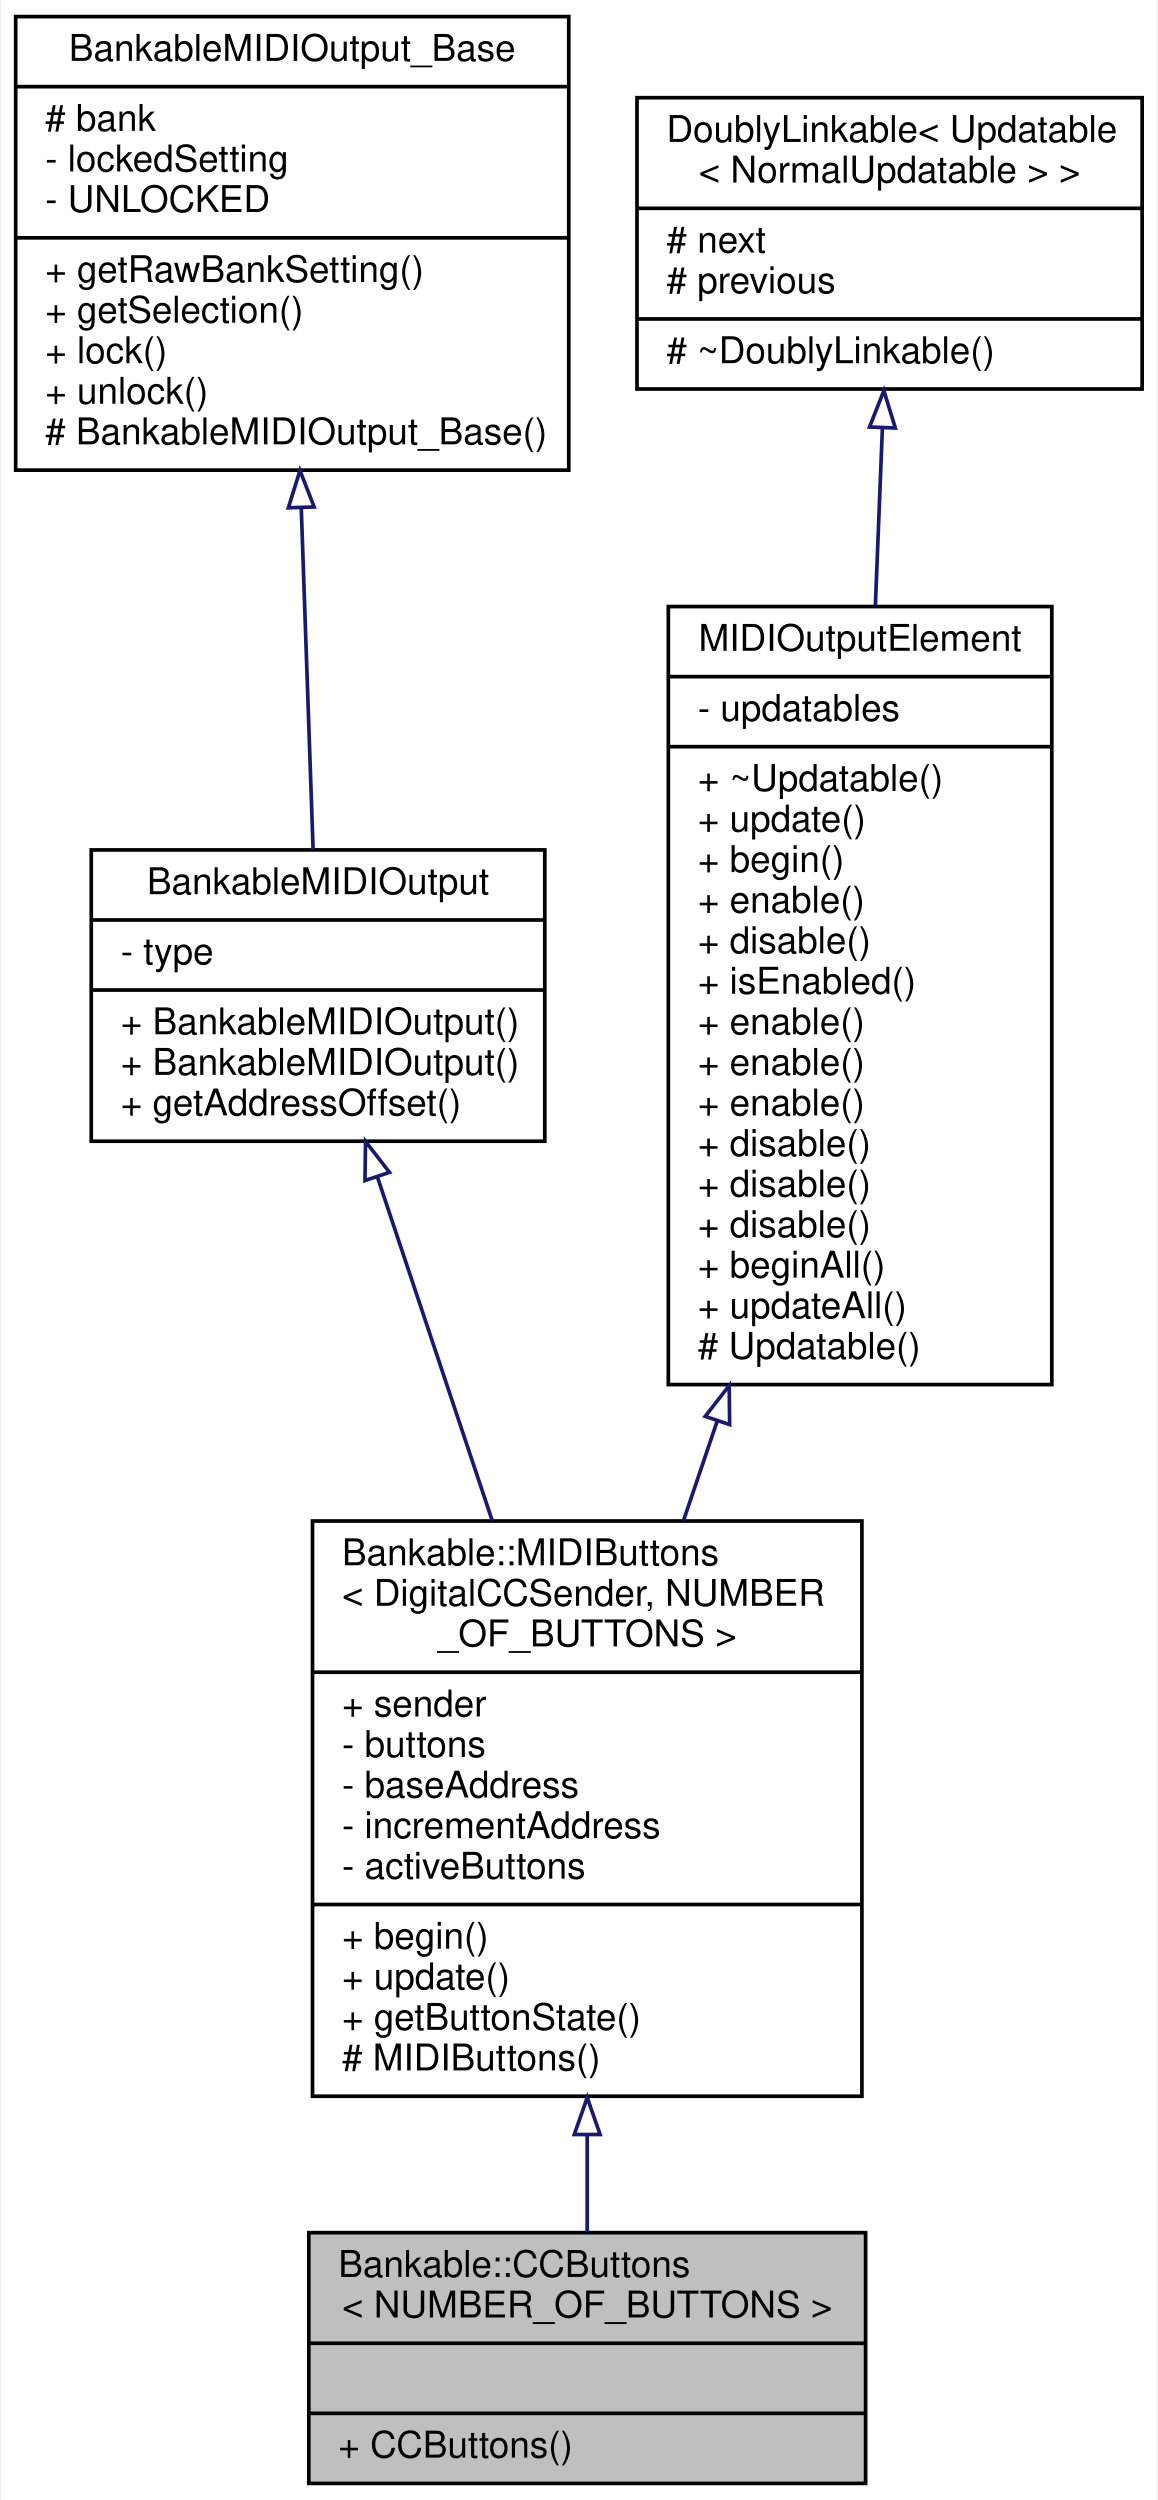
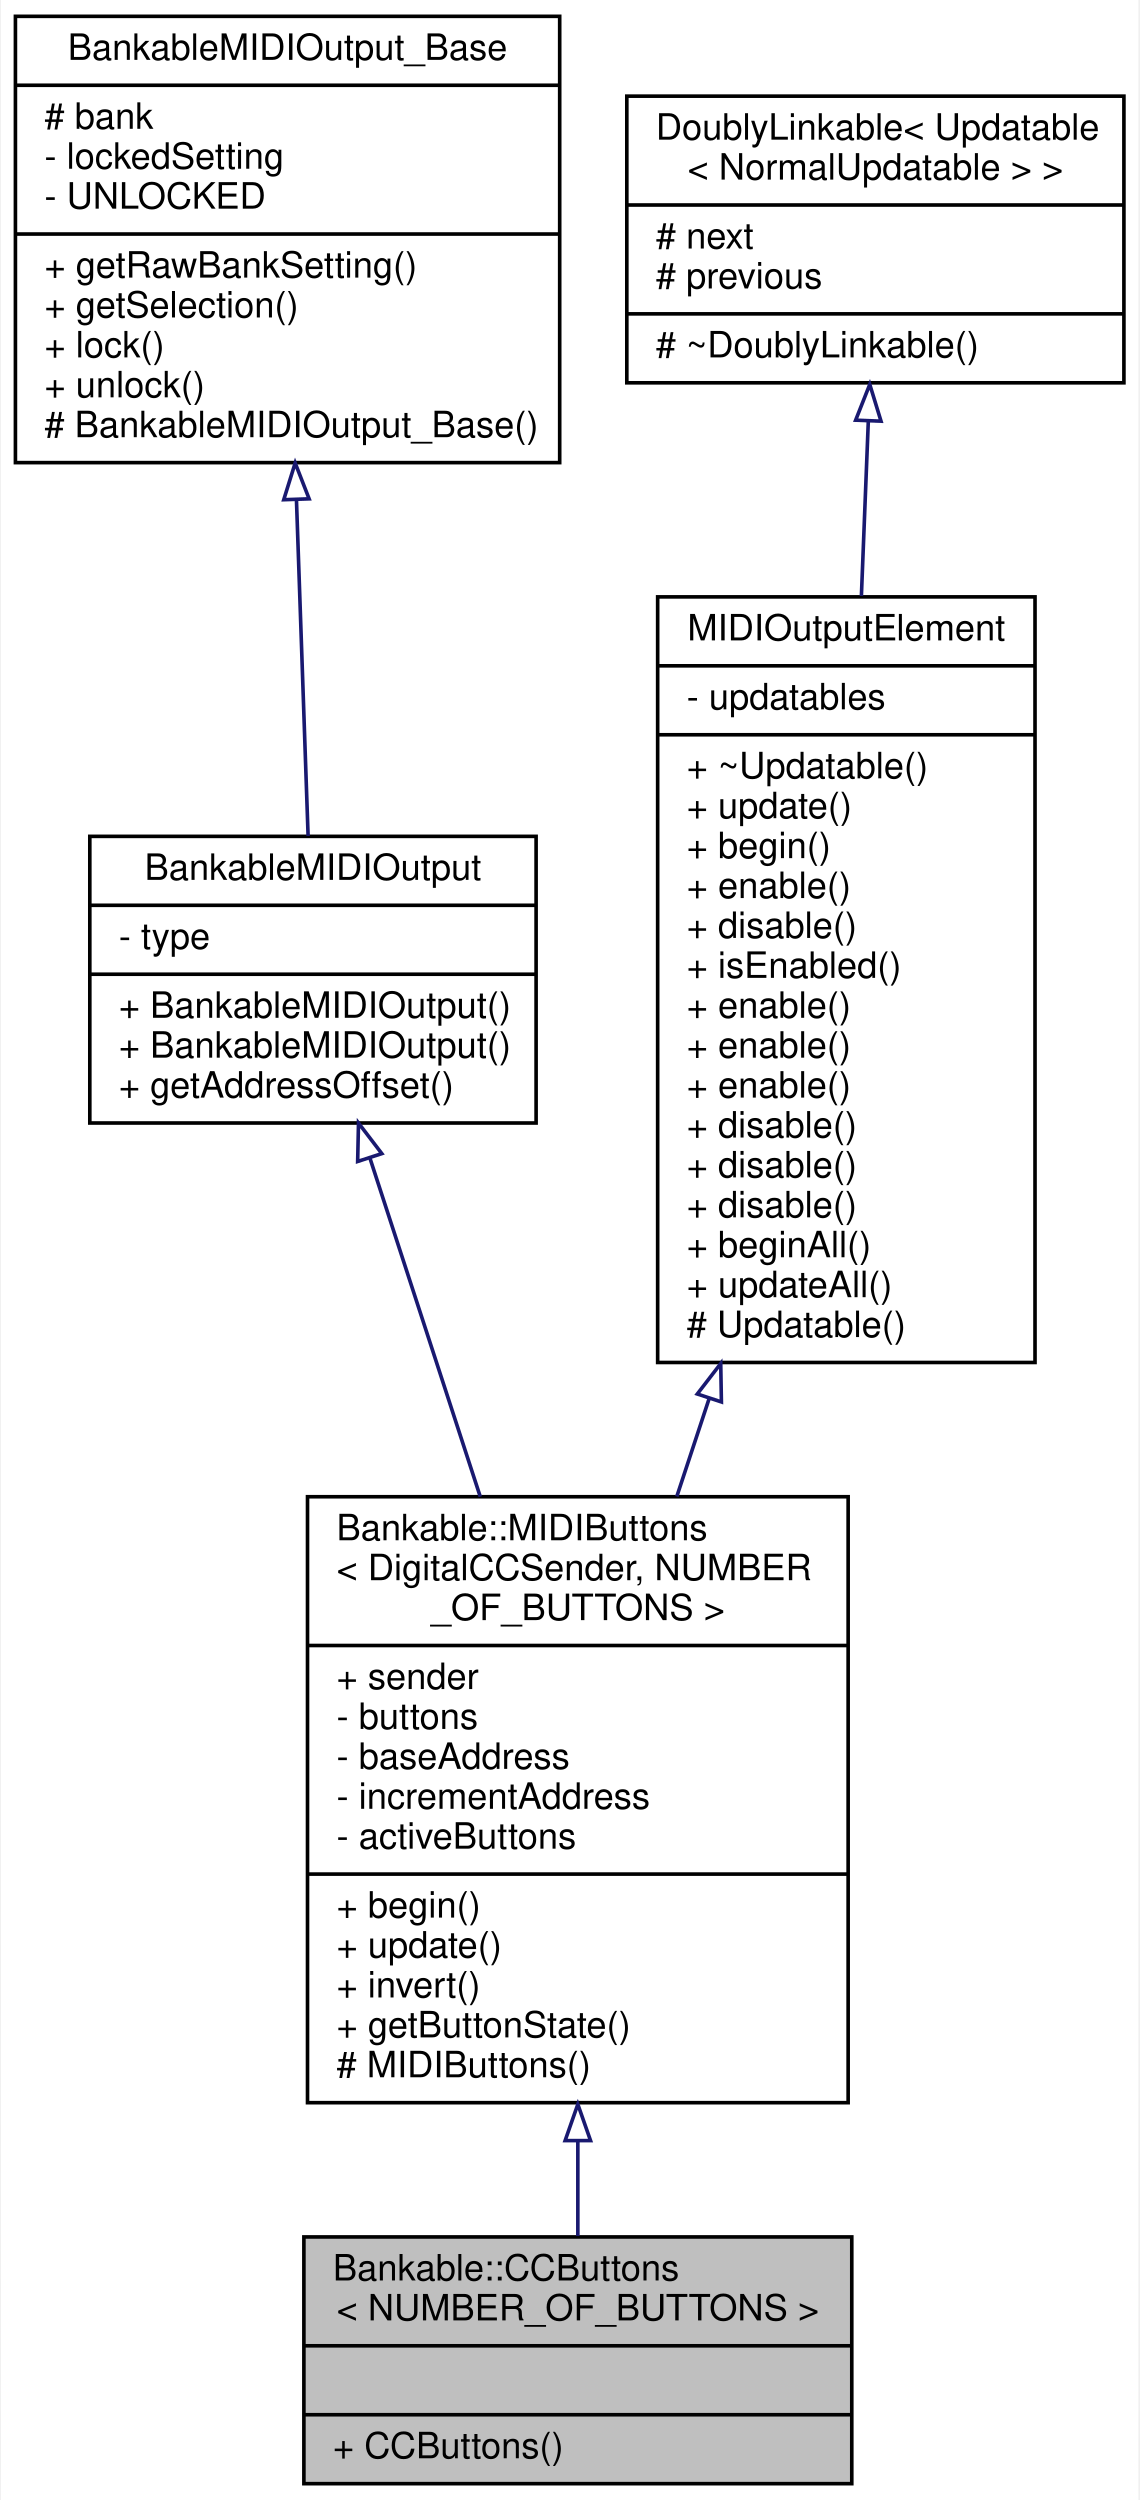
- <svg xmlns="http://www.w3.org/2000/svg" xmlns:xlink="http://www.w3.org/1999/xlink" width="314pt" height="678pt" viewBox="0.00 0.00 313.50 678.00">
-   <g id="graph0" class="graph" transform="scale(1 1) rotate(0) translate(4 674)">
-     <polygon fill="white" stroke="none" points="-4,4 -4,-674 309.5,-674 309.5,4 -4,4" />
+ <svg xmlns="http://www.w3.org/2000/svg" xmlns:xlink="http://www.w3.org/1999/xlink" width="314pt" height="689pt" viewBox="0.00 0.00 313.50 689.00">
+   <g id="graph0" class="graph" transform="scale(1 1) rotate(0) translate(4 685)">
+     <polygon fill="white" stroke="none" points="-4,4 -4,-685 309.5,-685 309.5,4 -4,4" />
    <g id="node1" class="node">
      <g id="a_node1">
        <a xlink:title="A class of MIDIOutputElements that read the input of a collection of momentary push buttons or switch...">
          <polygon fill="#bfbfbf" stroke="black" points="79.5,-0.5 79.5,-68.5 230.5,-68.5 230.5,-0.5 79.5,-0.5" />
          <text text-anchor="start" x="87.5" y="-56.5" font-family="Helvetica,sans-Serif" font-size="10.00">Bankable::CCButtons</text>
          <text text-anchor="middle" x="155" y="-45.5" font-family="Helvetica,sans-Serif" font-size="10.00">&lt; NUMBER_OF_BUTTONS &gt;</text>
          <polyline fill="none" stroke="black" points="79.5,-38.5 230.5,-38.5 " />
          <text text-anchor="middle" x="155" y="-26.5" font-family="Helvetica,sans-Serif" font-size="10.00"> </text>
          <polyline fill="none" stroke="black" points="79.5,-19.5 230.5,-19.5 " />
          <text text-anchor="start" x="87.5" y="-7.5" font-family="Helvetica,sans-Serif" font-size="10.00">+ CCButtons()</text>
        </a>
      </g>
    </g>
    <g id="node2" class="node">
      <g id="a_node2">
        <a xlink:href="../../dc/d22/classBankable_1_1MIDIButtons.html" target="_top" xlink:title=" ">
-           <polygon fill="white" stroke="black" points="80.5,-105.5 80.5,-261.5 229.5,-261.5 229.5,-105.5 80.5,-105.5" />
-           <text text-anchor="start" x="88.5" y="-249.5" font-family="Helvetica,sans-Serif" font-size="10.00">Bankable::MIDIButtons</text>
-           <text text-anchor="start" x="88.5" y="-238.5" font-family="Helvetica,sans-Serif" font-size="10.00">&lt; DigitalCCSender, NUMBER</text>
-           <text text-anchor="middle" x="155" y="-227.5" font-family="Helvetica,sans-Serif" font-size="10.00">_OF_BUTTONS &gt;</text>
-           <polyline fill="none" stroke="black" points="80.5,-220.5 229.5,-220.5 " />
-           <text text-anchor="start" x="88.5" y="-208.5" font-family="Helvetica,sans-Serif" font-size="10.00">+ sender</text>
-           <text text-anchor="start" x="88.5" y="-197.5" font-family="Helvetica,sans-Serif" font-size="10.00">- buttons</text>
-           <text text-anchor="start" x="88.5" y="-186.5" font-family="Helvetica,sans-Serif" font-size="10.00">- baseAddress</text>
-           <text text-anchor="start" x="88.5" y="-175.5" font-family="Helvetica,sans-Serif" font-size="10.00">- incrementAddress</text>
-           <text text-anchor="start" x="88.5" y="-164.5" font-family="Helvetica,sans-Serif" font-size="10.00">- activeButtons</text>
-           <polyline fill="none" stroke="black" points="80.5,-157.5 229.5,-157.5 " />
-           <text text-anchor="start" x="88.5" y="-145.5" font-family="Helvetica,sans-Serif" font-size="10.00">+ begin()</text>
-           <text text-anchor="start" x="88.5" y="-134.5" font-family="Helvetica,sans-Serif" font-size="10.00">+ update()</text>
+           <polygon fill="white" stroke="black" points="80.5,-105.5 80.5,-272.5 229.5,-272.5 229.5,-105.5 80.5,-105.5" />
+           <text text-anchor="start" x="88.5" y="-260.5" font-family="Helvetica,sans-Serif" font-size="10.00">Bankable::MIDIButtons</text>
+           <text text-anchor="start" x="88.5" y="-249.5" font-family="Helvetica,sans-Serif" font-size="10.00">&lt; DigitalCCSender, NUMBER</text>
+           <text text-anchor="middle" x="155" y="-238.5" font-family="Helvetica,sans-Serif" font-size="10.00">_OF_BUTTONS &gt;</text>
+           <polyline fill="none" stroke="black" points="80.5,-231.5 229.5,-231.5 " />
+           <text text-anchor="start" x="88.5" y="-219.5" font-family="Helvetica,sans-Serif" font-size="10.00">+ sender</text>
+           <text text-anchor="start" x="88.5" y="-208.5" font-family="Helvetica,sans-Serif" font-size="10.00">- buttons</text>
+           <text text-anchor="start" x="88.5" y="-197.5" font-family="Helvetica,sans-Serif" font-size="10.00">- baseAddress</text>
+           <text text-anchor="start" x="88.5" y="-186.5" font-family="Helvetica,sans-Serif" font-size="10.00">- incrementAddress</text>
+           <text text-anchor="start" x="88.5" y="-175.5" font-family="Helvetica,sans-Serif" font-size="10.00">- activeButtons</text>
+           <polyline fill="none" stroke="black" points="80.5,-168.5 229.5,-168.5 " />
+           <text text-anchor="start" x="88.5" y="-156.5" font-family="Helvetica,sans-Serif" font-size="10.00">+ begin()</text>
+           <text text-anchor="start" x="88.5" y="-145.5" font-family="Helvetica,sans-Serif" font-size="10.00">+ update()</text>
+           <text text-anchor="start" x="88.5" y="-134.5" font-family="Helvetica,sans-Serif" font-size="10.00">+ invert()</text>
          <text text-anchor="start" x="88.5" y="-123.5" font-family="Helvetica,sans-Serif" font-size="10.00">+ getButtonState()</text>
          <text text-anchor="start" x="88.5" y="-112.5" font-family="Helvetica,sans-Serif" font-size="10.00"># MIDIButtons()</text>
        </a>
      </g>
    </g>
    <g id="edge1" class="edge">
-       <path fill="none" stroke="midnightblue" d="M155,-94.937C155,-85.633 155,-76.641 155,-68.588" />
-       <polygon fill="none" stroke="midnightblue" points="151.5,-95.126 155,-105.126 158.5,-95.126 151.5,-95.126" />
+       <path fill="none" stroke="midnightblue" d="M155,-94.895C155,-85.631 155,-76.717 155,-68.737" />
+       <polygon fill="none" stroke="midnightblue" points="151.5,-95.056 155,-105.056 158.5,-95.056 151.5,-95.056" />
    </g>
    <g id="node3" class="node">
      <g id="a_node3">
        <a xlink:href="../../d3/d43/classBankableMIDIOutput.html" target="_top" xlink:title="A base class for all MIDIOutputElements that can be banked.">
-           <polygon fill="white" stroke="black" points="20.5,-364.5 20.5,-443.5 143.5,-443.5 143.5,-364.5 20.5,-364.5" />
-           <text text-anchor="middle" x="82" y="-431.5" font-family="Helvetica,sans-Serif" font-size="10.00">BankableMIDIOutput</text>
-           <polyline fill="none" stroke="black" points="20.5,-424.5 143.5,-424.5 " />
-           <text text-anchor="start" x="28.5" y="-412.5" font-family="Helvetica,sans-Serif" font-size="10.00">- type</text>
-           <polyline fill="none" stroke="black" points="20.5,-405.5 143.5,-405.5 " />
+           <polygon fill="white" stroke="black" points="20.5,-375.5 20.5,-454.5 143.5,-454.5 143.5,-375.5 20.5,-375.5" />
+           <text text-anchor="middle" x="82" y="-442.5" font-family="Helvetica,sans-Serif" font-size="10.00">BankableMIDIOutput</text>
+           <polyline fill="none" stroke="black" points="20.5,-435.5 143.5,-435.5 " />
+           <text text-anchor="start" x="28.5" y="-423.5" font-family="Helvetica,sans-Serif" font-size="10.00">- type</text>
+           <polyline fill="none" stroke="black" points="20.5,-416.5 143.5,-416.5 " />
+           <text text-anchor="start" x="28.5" y="-404.5" font-family="Helvetica,sans-Serif" font-size="10.00">+ BankableMIDIOutput()</text>
          <text text-anchor="start" x="28.5" y="-393.5" font-family="Helvetica,sans-Serif" font-size="10.00">+ BankableMIDIOutput()</text>
-           <text text-anchor="start" x="28.5" y="-382.5" font-family="Helvetica,sans-Serif" font-size="10.00">+ BankableMIDIOutput()</text>
-           <text text-anchor="start" x="28.5" y="-371.5" font-family="Helvetica,sans-Serif" font-size="10.00">+ getAddressOffset()</text>
+           <text text-anchor="start" x="28.5" y="-382.5" font-family="Helvetica,sans-Serif" font-size="10.00">+ getAddressOffset()</text>
        </a>
      </g>
    </g>
    <g id="edge2" class="edge">
-       <path fill="none" stroke="midnightblue" d="M98.126,-354.733C107.255,-327.409 118.885,-292.597 129.247,-261.583" />
-       <polygon fill="none" stroke="midnightblue" points="94.732,-353.846 94.883,-364.44 101.371,-356.064 94.732,-353.846" />
+       <path fill="none" stroke="midnightblue" d="M97.696,-365.836C106.558,-338.643 117.877,-303.913 128.11,-272.512" />
+       <polygon fill="none" stroke="midnightblue" points="94.32,-364.901 94.549,-375.493 100.975,-367.07 94.32,-364.901" />
    </g>
    <g id="node4" class="node">
      <g id="a_node4">
        <a xlink:href="../../d4/d6e/classBankableMIDIOutput__Base.html" target="_top" xlink:title=" ">
-           <polygon fill="white" stroke="black" points="0,-546.5 0,-669.5 150,-669.5 150,-546.5 0,-546.5" />
-           <text text-anchor="middle" x="75" y="-657.5" font-family="Helvetica,sans-Serif" font-size="10.00">BankableMIDIOutput_Base</text>
-           <polyline fill="none" stroke="black" points="0,-650.5 150,-650.5 " />
-           <text text-anchor="start" x="8" y="-638.5" font-family="Helvetica,sans-Serif" font-size="10.00"># bank</text>
-           <text text-anchor="start" x="8" y="-627.5" font-family="Helvetica,sans-Serif" font-size="10.00">- lockedSetting</text>
-           <text text-anchor="start" x="8" y="-616.5" font-family="Helvetica,sans-Serif" font-size="10.00">- UNLOCKED</text>
-           <polyline fill="none" stroke="black" points="0,-609.5 150,-609.5 " />
-           <text text-anchor="start" x="8" y="-597.5" font-family="Helvetica,sans-Serif" font-size="10.00">+ getRawBankSetting()</text>
-           <text text-anchor="start" x="8" y="-586.5" font-family="Helvetica,sans-Serif" font-size="10.00">+ getSelection()</text>
-           <text text-anchor="start" x="8" y="-575.5" font-family="Helvetica,sans-Serif" font-size="10.00">+ lock()</text>
-           <text text-anchor="start" x="8" y="-564.5" font-family="Helvetica,sans-Serif" font-size="10.00">+ unlock()</text>
-           <text text-anchor="start" x="8" y="-553.5" font-family="Helvetica,sans-Serif" font-size="10.00"># BankableMIDIOutput_Base()</text>
+           <polygon fill="white" stroke="black" points="0,-557.5 0,-680.5 150,-680.5 150,-557.5 0,-557.5" />
+           <text text-anchor="middle" x="75" y="-668.5" font-family="Helvetica,sans-Serif" font-size="10.00">BankableMIDIOutput_Base</text>
+           <polyline fill="none" stroke="black" points="0,-661.5 150,-661.5 " />
+           <text text-anchor="start" x="8" y="-649.5" font-family="Helvetica,sans-Serif" font-size="10.00"># bank</text>
+           <text text-anchor="start" x="8" y="-638.5" font-family="Helvetica,sans-Serif" font-size="10.00">- lockedSetting</text>
+           <text text-anchor="start" x="8" y="-627.5" font-family="Helvetica,sans-Serif" font-size="10.00">- UNLOCKED</text>
+           <polyline fill="none" stroke="black" points="0,-620.5 150,-620.5 " />
+           <text text-anchor="start" x="8" y="-608.5" font-family="Helvetica,sans-Serif" font-size="10.00">+ getRawBankSetting()</text>
+           <text text-anchor="start" x="8" y="-597.5" font-family="Helvetica,sans-Serif" font-size="10.00">+ getSelection()</text>
+           <text text-anchor="start" x="8" y="-586.5" font-family="Helvetica,sans-Serif" font-size="10.00">+ lock()</text>
+           <text text-anchor="start" x="8" y="-575.5" font-family="Helvetica,sans-Serif" font-size="10.00">+ unlock()</text>
+           <text text-anchor="start" x="8" y="-564.5" font-family="Helvetica,sans-Serif" font-size="10.00"># BankableMIDIOutput_Base()</text>
        </a>
      </g>
    </g>
    <g id="edge3" class="edge">
-       <path fill="none" stroke="midnightblue" d="M77.459,-536.033C78.536,-504.954 79.758,-469.701 80.663,-443.595" />
-       <polygon fill="none" stroke="midnightblue" points="73.949,-536.278 77.1,-546.393 80.945,-536.521 73.949,-536.278" />
+       <path fill="none" stroke="midnightblue" d="M77.459,-547.033C78.536,-515.954 79.758,-480.701 80.663,-454.595" />
+       <polygon fill="none" stroke="midnightblue" points="73.949,-547.278 77.1,-557.393 80.945,-547.521 73.949,-547.278" />
    </g>
    <g id="node5" class="node">
      <g id="a_node5">
        <a xlink:href="../../d1/d55/classAH_1_1Updatable.html" target="_top" xlink:title=" ">
-           <polygon fill="white" stroke="black" points="177,-298.5 177,-509.5 281,-509.5 281,-298.5 177,-298.5" />
-           <text text-anchor="middle" x="229" y="-497.5" font-family="Helvetica,sans-Serif" font-size="10.00">MIDIOutputElement</text>
-           <polyline fill="none" stroke="black" points="177,-490.5 281,-490.5 " />
-           <text text-anchor="start" x="185" y="-478.5" font-family="Helvetica,sans-Serif" font-size="10.00">- updatables</text>
-           <polyline fill="none" stroke="black" points="177,-471.5 281,-471.5 " />
-           <text text-anchor="start" x="185" y="-459.5" font-family="Helvetica,sans-Serif" font-size="10.00">+ ~Updatable()</text>
-           <text text-anchor="start" x="185" y="-448.5" font-family="Helvetica,sans-Serif" font-size="10.00">+ update()</text>
-           <text text-anchor="start" x="185" y="-437.5" font-family="Helvetica,sans-Serif" font-size="10.00">+ begin()</text>
-           <text text-anchor="start" x="185" y="-426.5" font-family="Helvetica,sans-Serif" font-size="10.00">+ enable()</text>
-           <text text-anchor="start" x="185" y="-415.5" font-family="Helvetica,sans-Serif" font-size="10.00">+ disable()</text>
-           <text text-anchor="start" x="185" y="-404.5" font-family="Helvetica,sans-Serif" font-size="10.00">+ isEnabled()</text>
+           <polygon fill="white" stroke="black" points="177,-309.5 177,-520.5 281,-520.5 281,-309.5 177,-309.5" />
+           <text text-anchor="middle" x="229" y="-508.5" font-family="Helvetica,sans-Serif" font-size="10.00">MIDIOutputElement</text>
+           <polyline fill="none" stroke="black" points="177,-501.5 281,-501.5 " />
+           <text text-anchor="start" x="185" y="-489.5" font-family="Helvetica,sans-Serif" font-size="10.00">- updatables</text>
+           <polyline fill="none" stroke="black" points="177,-482.5 281,-482.5 " />
+           <text text-anchor="start" x="185" y="-470.5" font-family="Helvetica,sans-Serif" font-size="10.00">+ ~Updatable()</text>
+           <text text-anchor="start" x="185" y="-459.5" font-family="Helvetica,sans-Serif" font-size="10.00">+ update()</text>
+           <text text-anchor="start" x="185" y="-448.5" font-family="Helvetica,sans-Serif" font-size="10.00">+ begin()</text>
+           <text text-anchor="start" x="185" y="-437.5" font-family="Helvetica,sans-Serif" font-size="10.00">+ enable()</text>
+           <text text-anchor="start" x="185" y="-426.5" font-family="Helvetica,sans-Serif" font-size="10.00">+ disable()</text>
+           <text text-anchor="start" x="185" y="-415.5" font-family="Helvetica,sans-Serif" font-size="10.00">+ isEnabled()</text>
+           <text text-anchor="start" x="185" y="-404.5" font-family="Helvetica,sans-Serif" font-size="10.00">+ enable()</text>
          <text text-anchor="start" x="185" y="-393.5" font-family="Helvetica,sans-Serif" font-size="10.00">+ enable()</text>
          <text text-anchor="start" x="185" y="-382.5" font-family="Helvetica,sans-Serif" font-size="10.00">+ enable()</text>
-           <text text-anchor="start" x="185" y="-371.5" font-family="Helvetica,sans-Serif" font-size="10.00">+ enable()</text>
+           <text text-anchor="start" x="185" y="-371.5" font-family="Helvetica,sans-Serif" font-size="10.00">+ disable()</text>
          <text text-anchor="start" x="185" y="-360.5" font-family="Helvetica,sans-Serif" font-size="10.00">+ disable()</text>
          <text text-anchor="start" x="185" y="-349.5" font-family="Helvetica,sans-Serif" font-size="10.00">+ disable()</text>
-           <text text-anchor="start" x="185" y="-338.5" font-family="Helvetica,sans-Serif" font-size="10.00">+ disable()</text>
-           <text text-anchor="start" x="185" y="-327.5" font-family="Helvetica,sans-Serif" font-size="10.00">+ beginAll()</text>
-           <text text-anchor="start" x="185" y="-316.5" font-family="Helvetica,sans-Serif" font-size="10.00">+ updateAll()</text>
-           <text text-anchor="start" x="185" y="-305.5" font-family="Helvetica,sans-Serif" font-size="10.00"># Updatable()</text>
+           <text text-anchor="start" x="185" y="-338.5" font-family="Helvetica,sans-Serif" font-size="10.00">+ beginAll()</text>
+           <text text-anchor="start" x="185" y="-327.5" font-family="Helvetica,sans-Serif" font-size="10.00">+ updateAll()</text>
+           <text text-anchor="start" x="185" y="-316.5" font-family="Helvetica,sans-Serif" font-size="10.00"># Updatable()</text>
        </a>
      </g>
    </g>
    <g id="edge4" class="edge">
-       <path fill="none" stroke="midnightblue" d="M190.274,-288.653C187.164,-279.47 184.07,-270.334 181.08,-261.507" />
-       <polygon fill="none" stroke="midnightblue" points="186.994,-289.881 193.517,-298.23 193.624,-287.636 186.994,-289.881" />
+       <path fill="none" stroke="midnightblue" d="M191.237,-299.69C188.217,-290.548 185.203,-281.426 182.277,-272.569" />
+       <polygon fill="none" stroke="midnightblue" points="187.923,-300.817 194.383,-309.214 194.57,-298.621 187.923,-300.817" />
    </g>
    <g id="node6" class="node">
      <g id="a_node6">
        <a xlink:href="../../d4/d23/classDoublyLinkable.html" target="_top" xlink:title=" ">
-           <polygon fill="white" stroke="black" points="168.5,-568.5 168.5,-647.5 305.5,-647.5 305.5,-568.5 168.5,-568.5" />
-           <text text-anchor="start" x="176.5" y="-635.5" font-family="Helvetica,sans-Serif" font-size="10.00">DoublyLinkable&lt; Updatable</text>
-           <text text-anchor="middle" x="237" y="-624.5" font-family="Helvetica,sans-Serif" font-size="10.00">&lt; NormalUpdatable &gt; &gt;</text>
-           <polyline fill="none" stroke="black" points="168.5,-617.5 305.5,-617.5 " />
-           <text text-anchor="start" x="176.5" y="-605.5" font-family="Helvetica,sans-Serif" font-size="10.00"># next</text>
-           <text text-anchor="start" x="176.5" y="-594.5" font-family="Helvetica,sans-Serif" font-size="10.00"># previous</text>
-           <polyline fill="none" stroke="black" points="168.5,-587.5 305.5,-587.5 " />
-           <text text-anchor="start" x="176.5" y="-575.5" font-family="Helvetica,sans-Serif" font-size="10.00"># ~DoublyLinkable()</text>
+           <polygon fill="white" stroke="black" points="168.5,-579.5 168.5,-658.5 305.5,-658.5 305.5,-579.5 168.5,-579.5" />
+           <text text-anchor="start" x="176.5" y="-646.5" font-family="Helvetica,sans-Serif" font-size="10.00">DoublyLinkable&lt; Updatable</text>
+           <text text-anchor="middle" x="237" y="-635.5" font-family="Helvetica,sans-Serif" font-size="10.00">&lt; NormalUpdatable &gt; &gt;</text>
+           <polyline fill="none" stroke="black" points="168.5,-628.5 305.5,-628.5 " />
+           <text text-anchor="start" x="176.5" y="-616.5" font-family="Helvetica,sans-Serif" font-size="10.00"># next</text>
+           <text text-anchor="start" x="176.5" y="-605.5" font-family="Helvetica,sans-Serif" font-size="10.00"># previous</text>
+           <polyline fill="none" stroke="black" points="168.5,-598.5 305.5,-598.5 " />
+           <text text-anchor="start" x="176.5" y="-586.5" font-family="Helvetica,sans-Serif" font-size="10.00"># ~DoublyLinkable()</text>
        </a>
      </g>
    </g>
    <g id="edge5" class="edge">
-       <path fill="none" stroke="midnightblue" d="M235.05,-557.773C234.471,-543.138 233.812,-526.515 233.149,-509.753" />
-       <polygon fill="none" stroke="midnightblue" points="231.564,-558.199 235.458,-568.052 238.559,-557.922 231.564,-558.199" />
+       <path fill="none" stroke="midnightblue" d="M235.05,-568.773C234.471,-554.138 233.812,-537.515 233.149,-520.753" />
+       <polygon fill="none" stroke="midnightblue" points="231.564,-569.199 235.458,-579.052 238.559,-568.922 231.564,-569.199" />
    </g>
  </g>
</svg>
